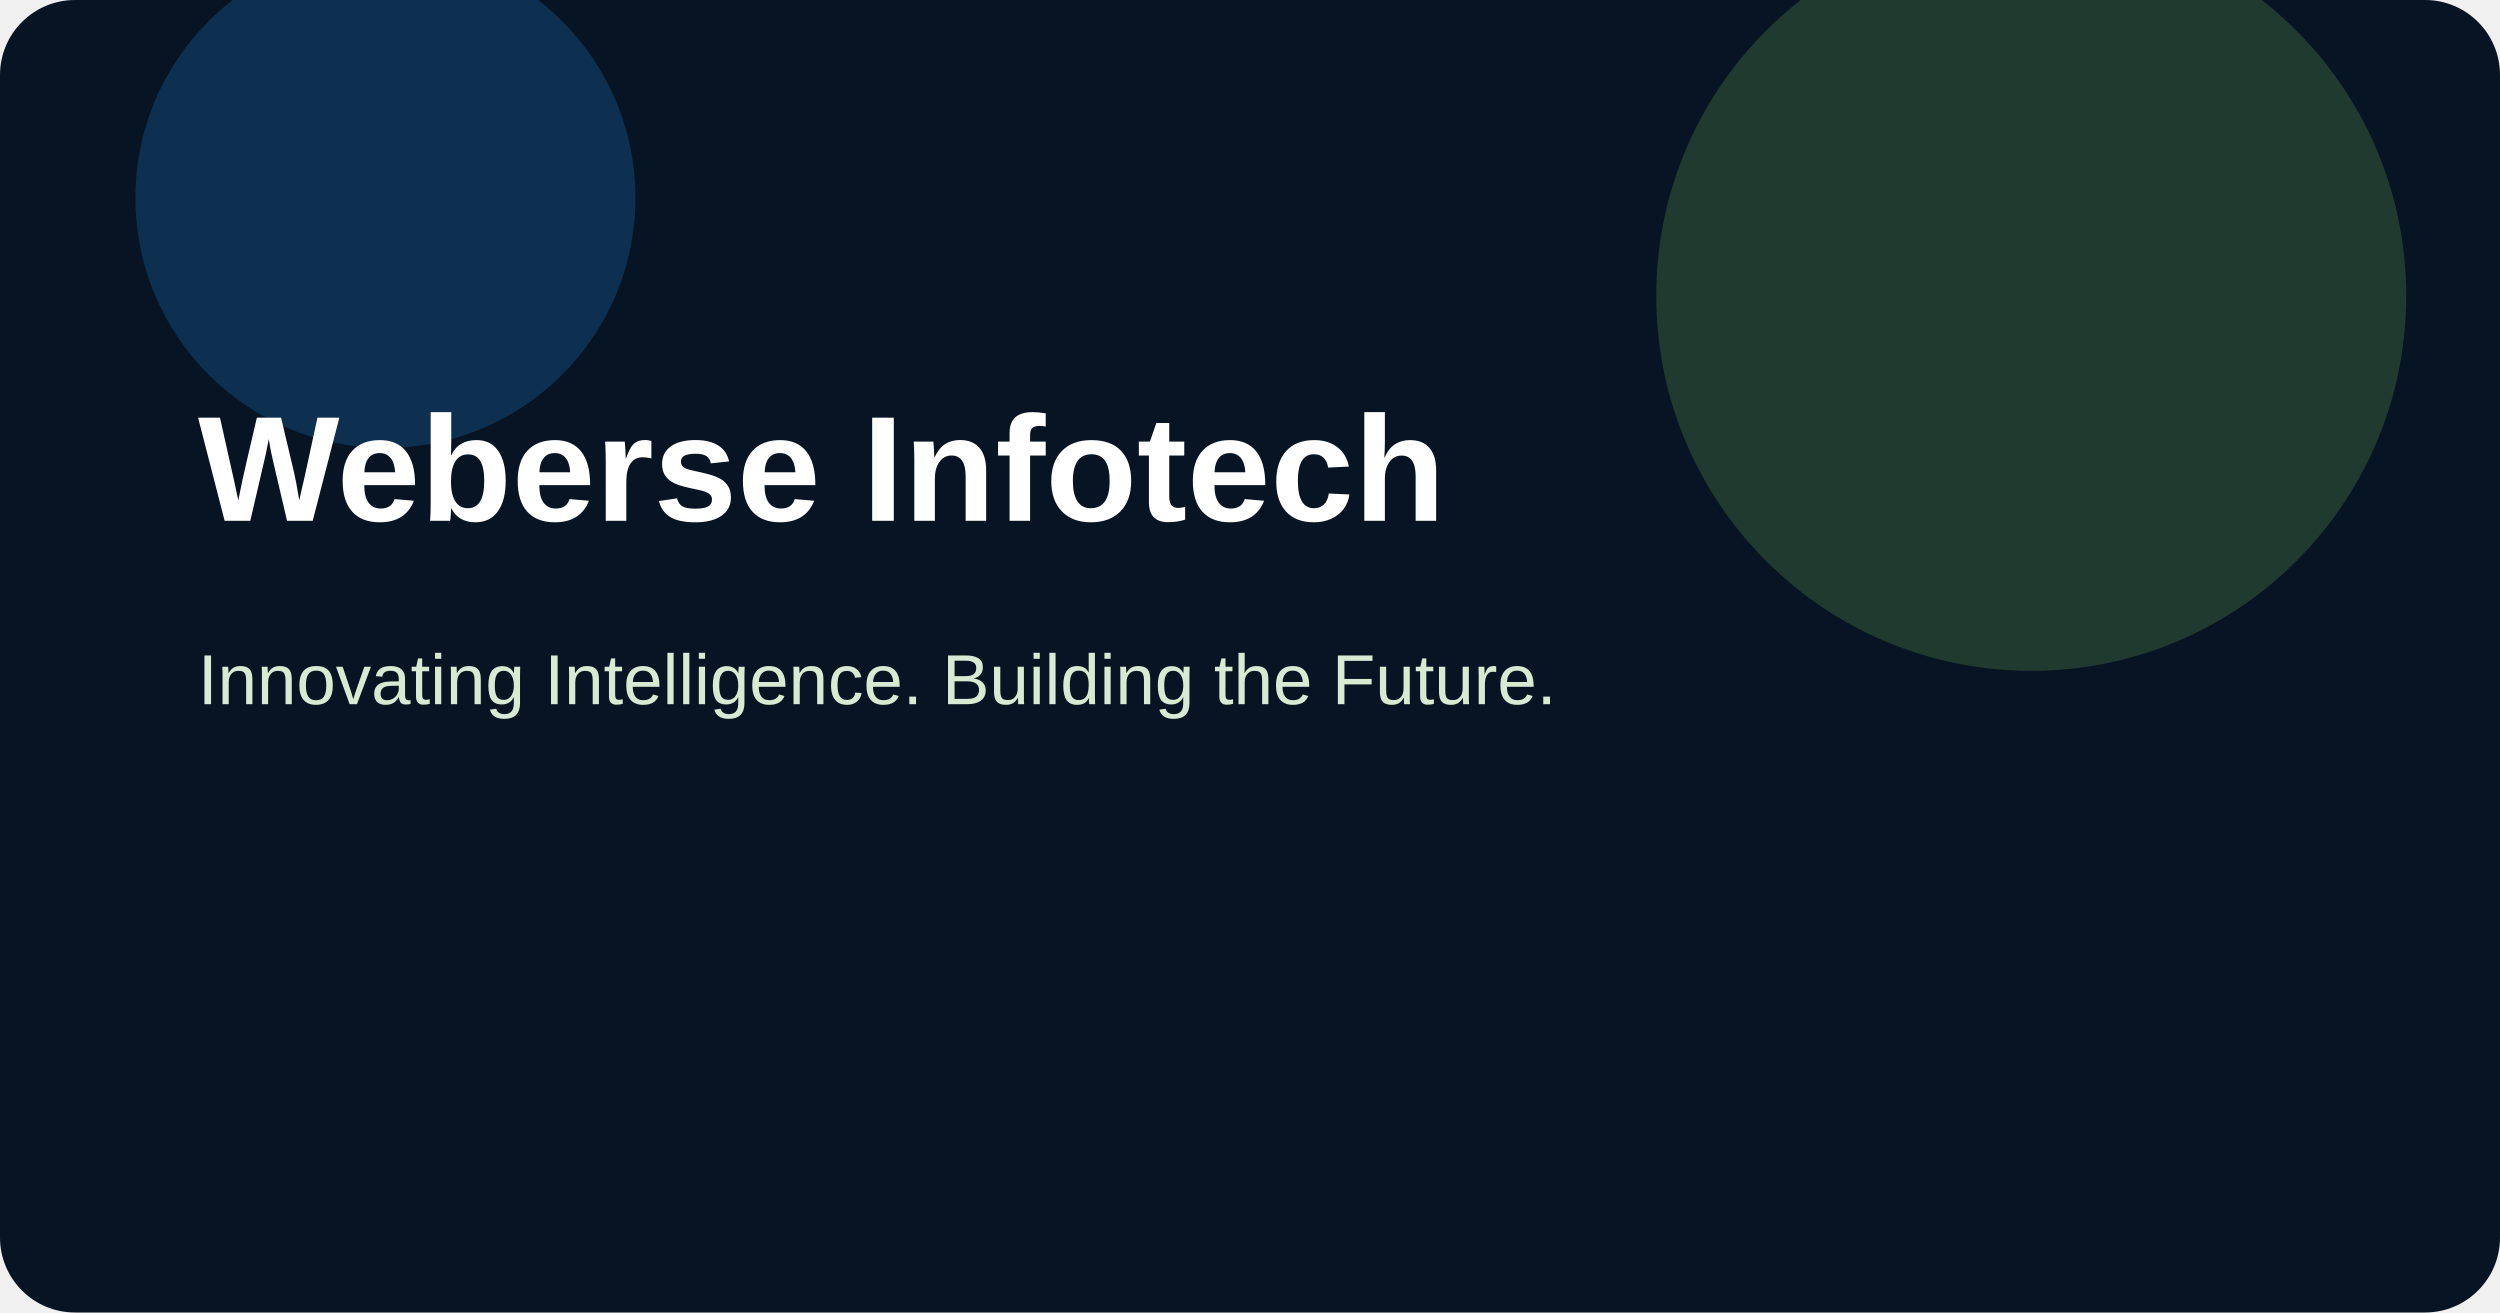
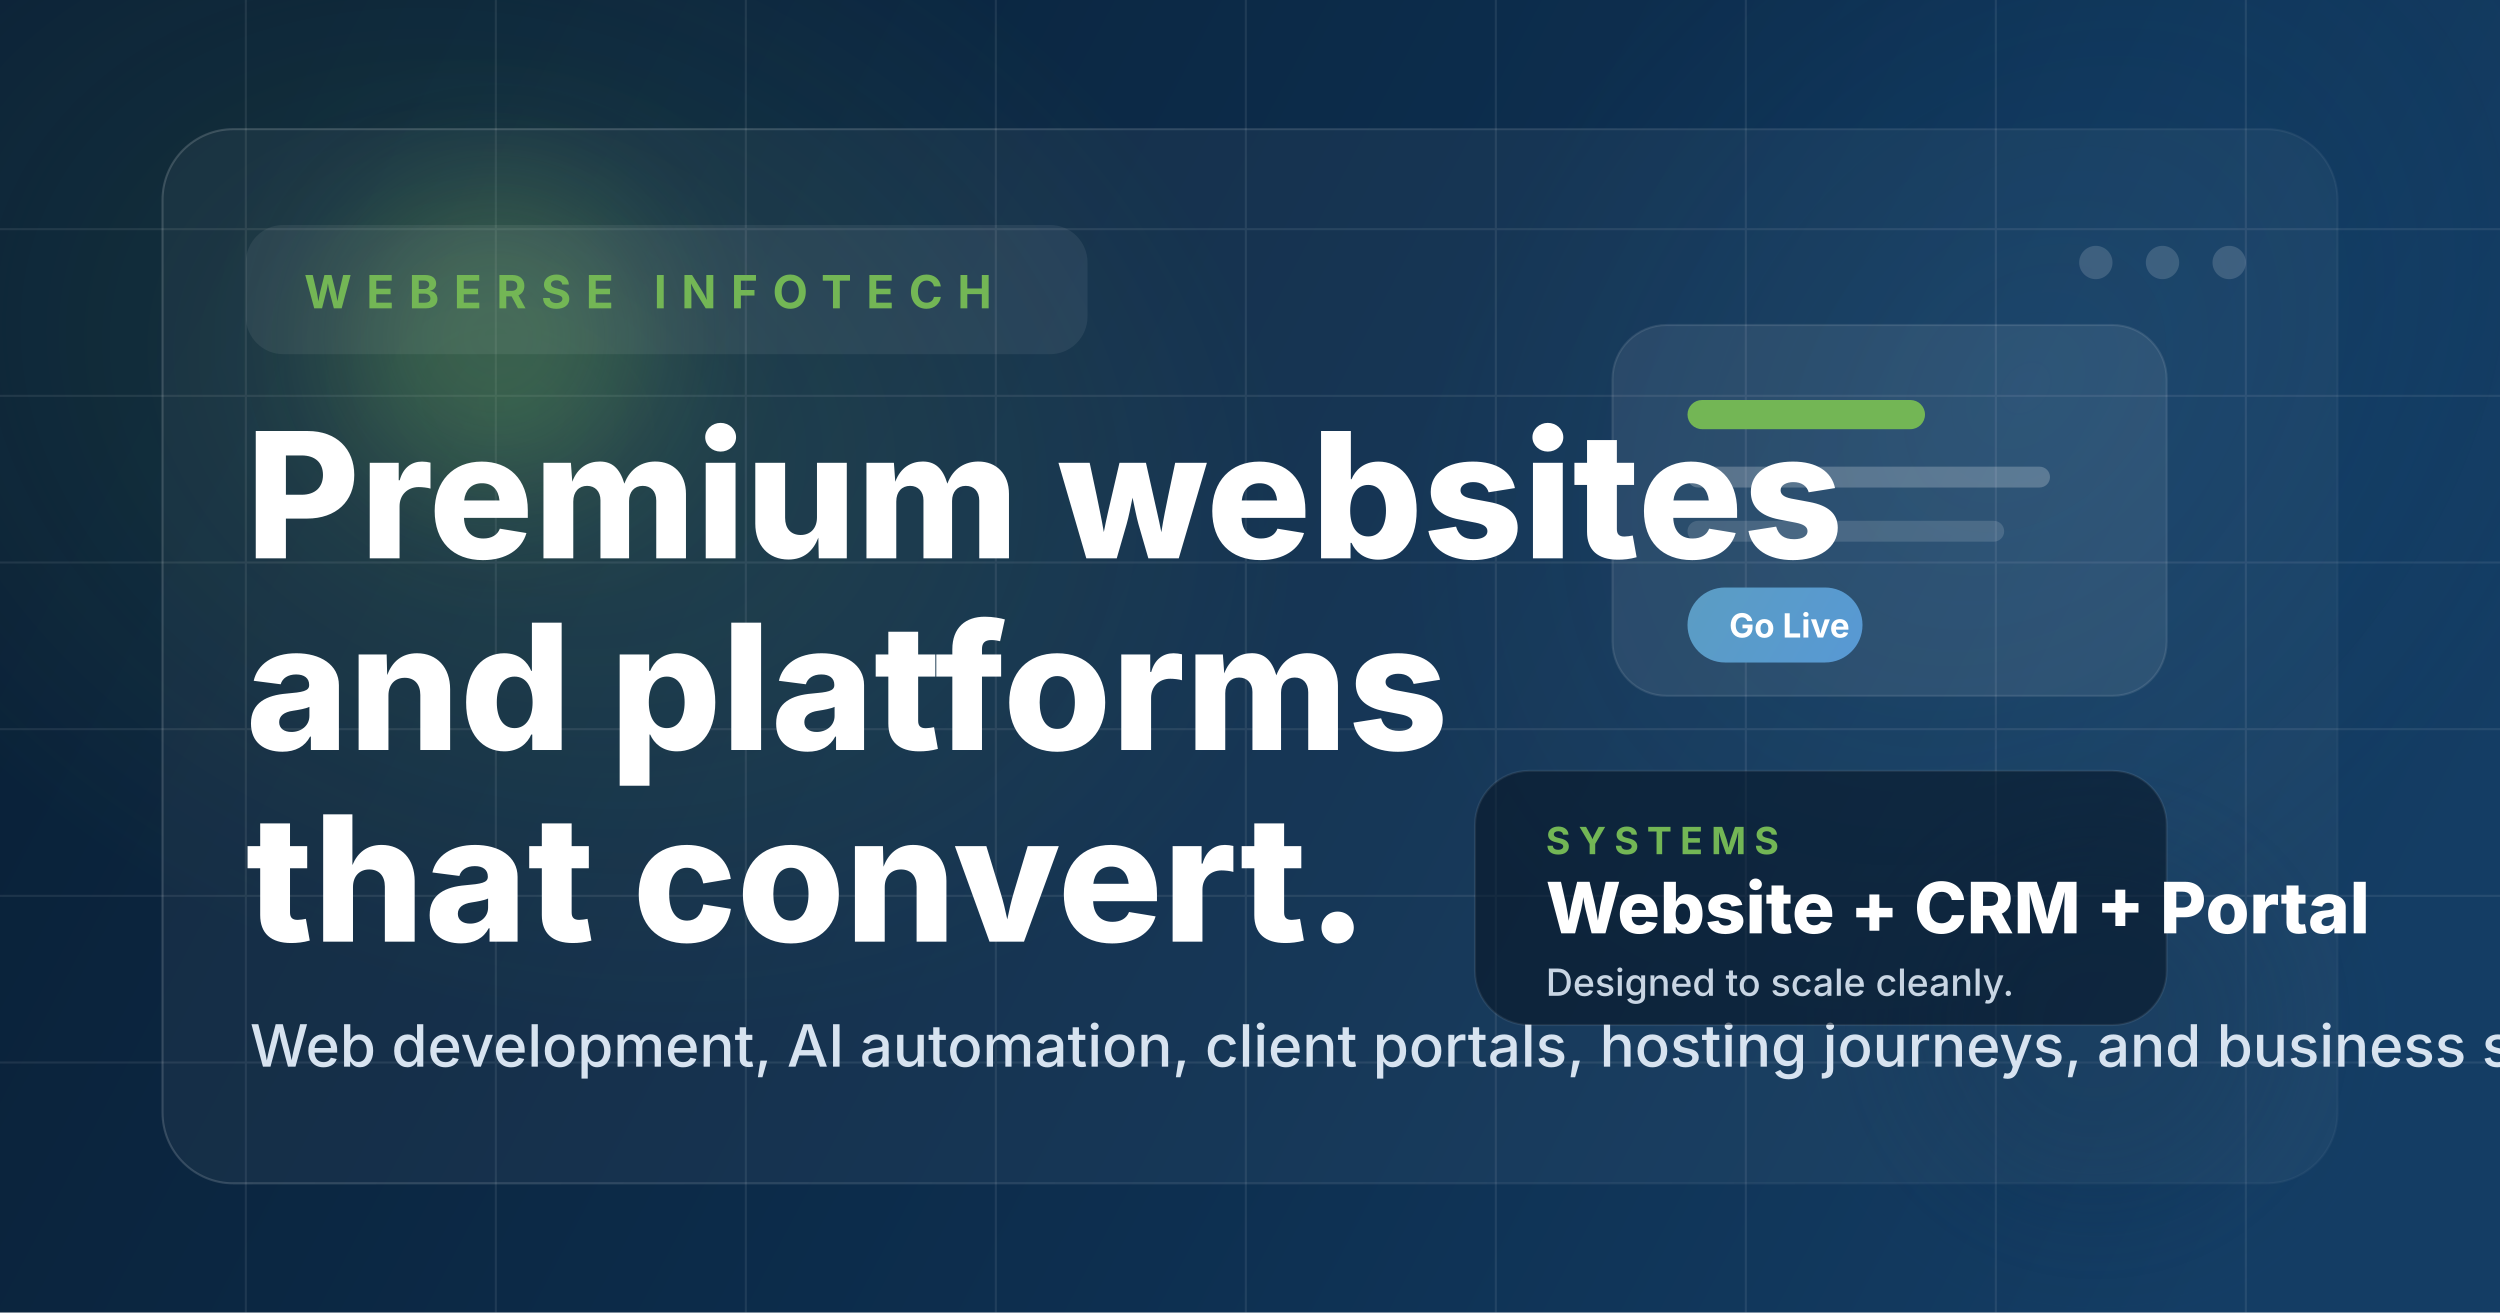
<svg xmlns="http://www.w3.org/2000/svg" width="1200" height="630" viewBox="0 0 1200 630" fill="none">
-   <rect width="1200" height="630" rx="36" fill="#071423" />
-   <circle cx="975" cy="142" r="180" fill="#73B655" fill-opacity=".24" />
-   <circle cx="185" cy="95" r="120" fill="#0D2F50" />
-   <text x="95" y="250" fill="white" font-family="Arial, sans-serif" font-size="72" font-weight="700">Weberse Infotech</text>
-   <text x="95" y="338" fill="#D7EAD2" font-family="Arial, sans-serif" font-size="34">Innovating Intelligence. Building the Future.</text>
+   <defs>
+     <linearGradient id="bg" x1="112" y1="74" x2="1080" y2="584" gradientUnits="userSpaceOnUse">
+       <stop stop-color="#0A2138" />
+       <stop offset="0.58" stop-color="#0D2F50" />
+       <stop offset="1" stop-color="#143D64" />
+     </linearGradient>
+     <radialGradient id="glowA" cx="0" cy="0" r="1" gradientUnits="userSpaceOnUse" gradientTransform="translate(252 196) rotate(21.5) scale(388 286)">
+       <stop stop-color="#73B655" stop-opacity="0.34" />
+       <stop offset="1" stop-color="#73B655" stop-opacity="0" />
+     </radialGradient>
+     <radialGradient id="glowB" cx="0" cy="0" r="1" gradientUnits="userSpaceOnUse" gradientTransform="translate(972 188) rotate(132.4) scale(346 262)">
+       <stop stop-color="#2A8AD3" stop-opacity="0.26" />
+       <stop offset="1" stop-color="#2A8AD3" stop-opacity="0" />
+     </radialGradient>
+     <linearGradient id="cardStroke" x1="278" y1="146" x2="984" y2="522" gradientUnits="userSpaceOnUse">
+       <stop stop-color="white" stop-opacity="0.16" />
+       <stop offset="1" stop-color="white" stop-opacity="0.04" />
+     </linearGradient>
+     <linearGradient id="accent" x1="224" y1="88" x2="1018" y2="566" gradientUnits="userSpaceOnUse">
+       <stop stop-color="#73B655" />
+       <stop offset="1" stop-color="#4E8FFF" />
+     </linearGradient>
+     <filter id="blur" x="0" y="0" width="1200" height="630" filterUnits="userSpaceOnUse" color-interpolation-filters="sRGB">
+       <feGaussianBlur stdDeviation="30" />
+     </filter>
+   </defs>
+   <rect width="1200" height="630" fill="url(#bg)" />
+   <g opacity="0.42">
+     <rect width="1200" height="630" fill="url(#glowA)" />
+     <rect width="1200" height="630" fill="url(#glowB)" />
+   </g>
+   <g opacity="0.08">
+     <path d="M0 110H1200" stroke="white" />
+     <path d="M0 190H1200" stroke="white" />
+     <path d="M0 270H1200" stroke="white" />
+     <path d="M0 350H1200" stroke="white" />
+     <path d="M0 430H1200" stroke="white" />
+     <path d="M0 510H1200" stroke="white" />
+     <path d="M118 0V630" stroke="white" />
+     <path d="M238 0V630" stroke="white" />
+     <path d="M358 0V630" stroke="white" />
+     <path d="M478 0V630" stroke="white" />
+     <path d="M598 0V630" stroke="white" />
+     <path d="M718 0V630" stroke="white" />
+     <path d="M838 0V630" stroke="white" />
+     <path d="M958 0V630" stroke="white" />
+     <path d="M1078 0V630" stroke="white" />
+   </g>
+   <g filter="url(#blur)" opacity="0.28">
+     <circle cx="238" cy="162" r="74" fill="#73B655" />
+     <circle cx="1006" cy="492" r="88" fill="#0D2F50" />
+   </g>
+   <rect x="78" y="62" width="1044" height="506" rx="34" fill="rgba(255,255,255,0.04)" stroke="url(#cardStroke)" />
+   <g>
+     <rect x="118" y="108" width="404" height="62" rx="18" fill="rgba(255,255,255,0.07)" />
+     <text x="146" y="148" fill="#73B655" font-family="Inter, Arial, sans-serif" font-size="22" font-weight="700" letter-spacing="0.32em">WEBERSE INFOTECH</text>
+   </g>
+   <g>
+     <text x="118" y="268" fill="white" font-family="Inter, Arial, sans-serif" font-size="84" font-weight="800">Premium websites</text>
+     <text x="118" y="360" fill="white" font-family="Inter, Arial, sans-serif" font-size="84" font-weight="800">and platforms</text>
+     <text x="118" y="452" fill="white" font-family="Inter, Arial, sans-serif" font-size="84" font-weight="800">that convert.</text>
+   </g>
+   <text x="120" y="512" fill="#D7E3F0" font-family="Inter, Arial, sans-serif" font-size="28" font-weight="500">
+     Web development, AI automation, client portals, hosting journeys, and business systems.
+   </text>
+   <g>
+     <rect x="774" y="156" width="266" height="178" rx="26" fill="rgba(255,255,255,0.08)" stroke="rgba(255,255,255,0.10)" />
+     <rect x="810" y="192" width="114" height="14" rx="7" fill="#73B655" />
+     <rect x="810" y="224" width="174" height="10" rx="5" fill="rgba(255,255,255,0.22)" />
+     <rect x="810" y="250" width="152" height="10" rx="5" fill="rgba(255,255,255,0.14)" />
+     <rect x="810" y="282" width="84" height="36" rx="18" fill="url(#accent)" />
+     <text x="830" y="306" fill="white" font-family="Inter, Arial, sans-serif" font-size="16" font-weight="700">Go Live</text>
+   </g>
+   <g>
+     <rect x="708" y="370" width="332" height="122" rx="26" fill="rgba(5,18,32,0.54)" stroke="rgba(255,255,255,0.08)" />
+     <text x="742" y="410" fill="#73B655" font-family="Inter, Arial, sans-serif" font-size="18" font-weight="700" letter-spacing="0.22em">SYSTEMS</text>
+     <text x="742" y="448" fill="white" font-family="Inter, Arial, sans-serif" font-size="34" font-weight="800">Website + CRM + Portal</text>
+     <text x="742" y="478" fill="#C8D5E3" font-family="Inter, Arial, sans-serif" font-size="18" font-weight="500">Designed to scale cleanly.</text>
+   </g>
+   <g opacity="0.15">
+     <circle cx="1070" cy="126" r="8" fill="white" />
+     <circle cx="1038" cy="126" r="8" fill="white" />
+     <circle cx="1006" cy="126" r="8" fill="white" />
+   </g>
</svg>
